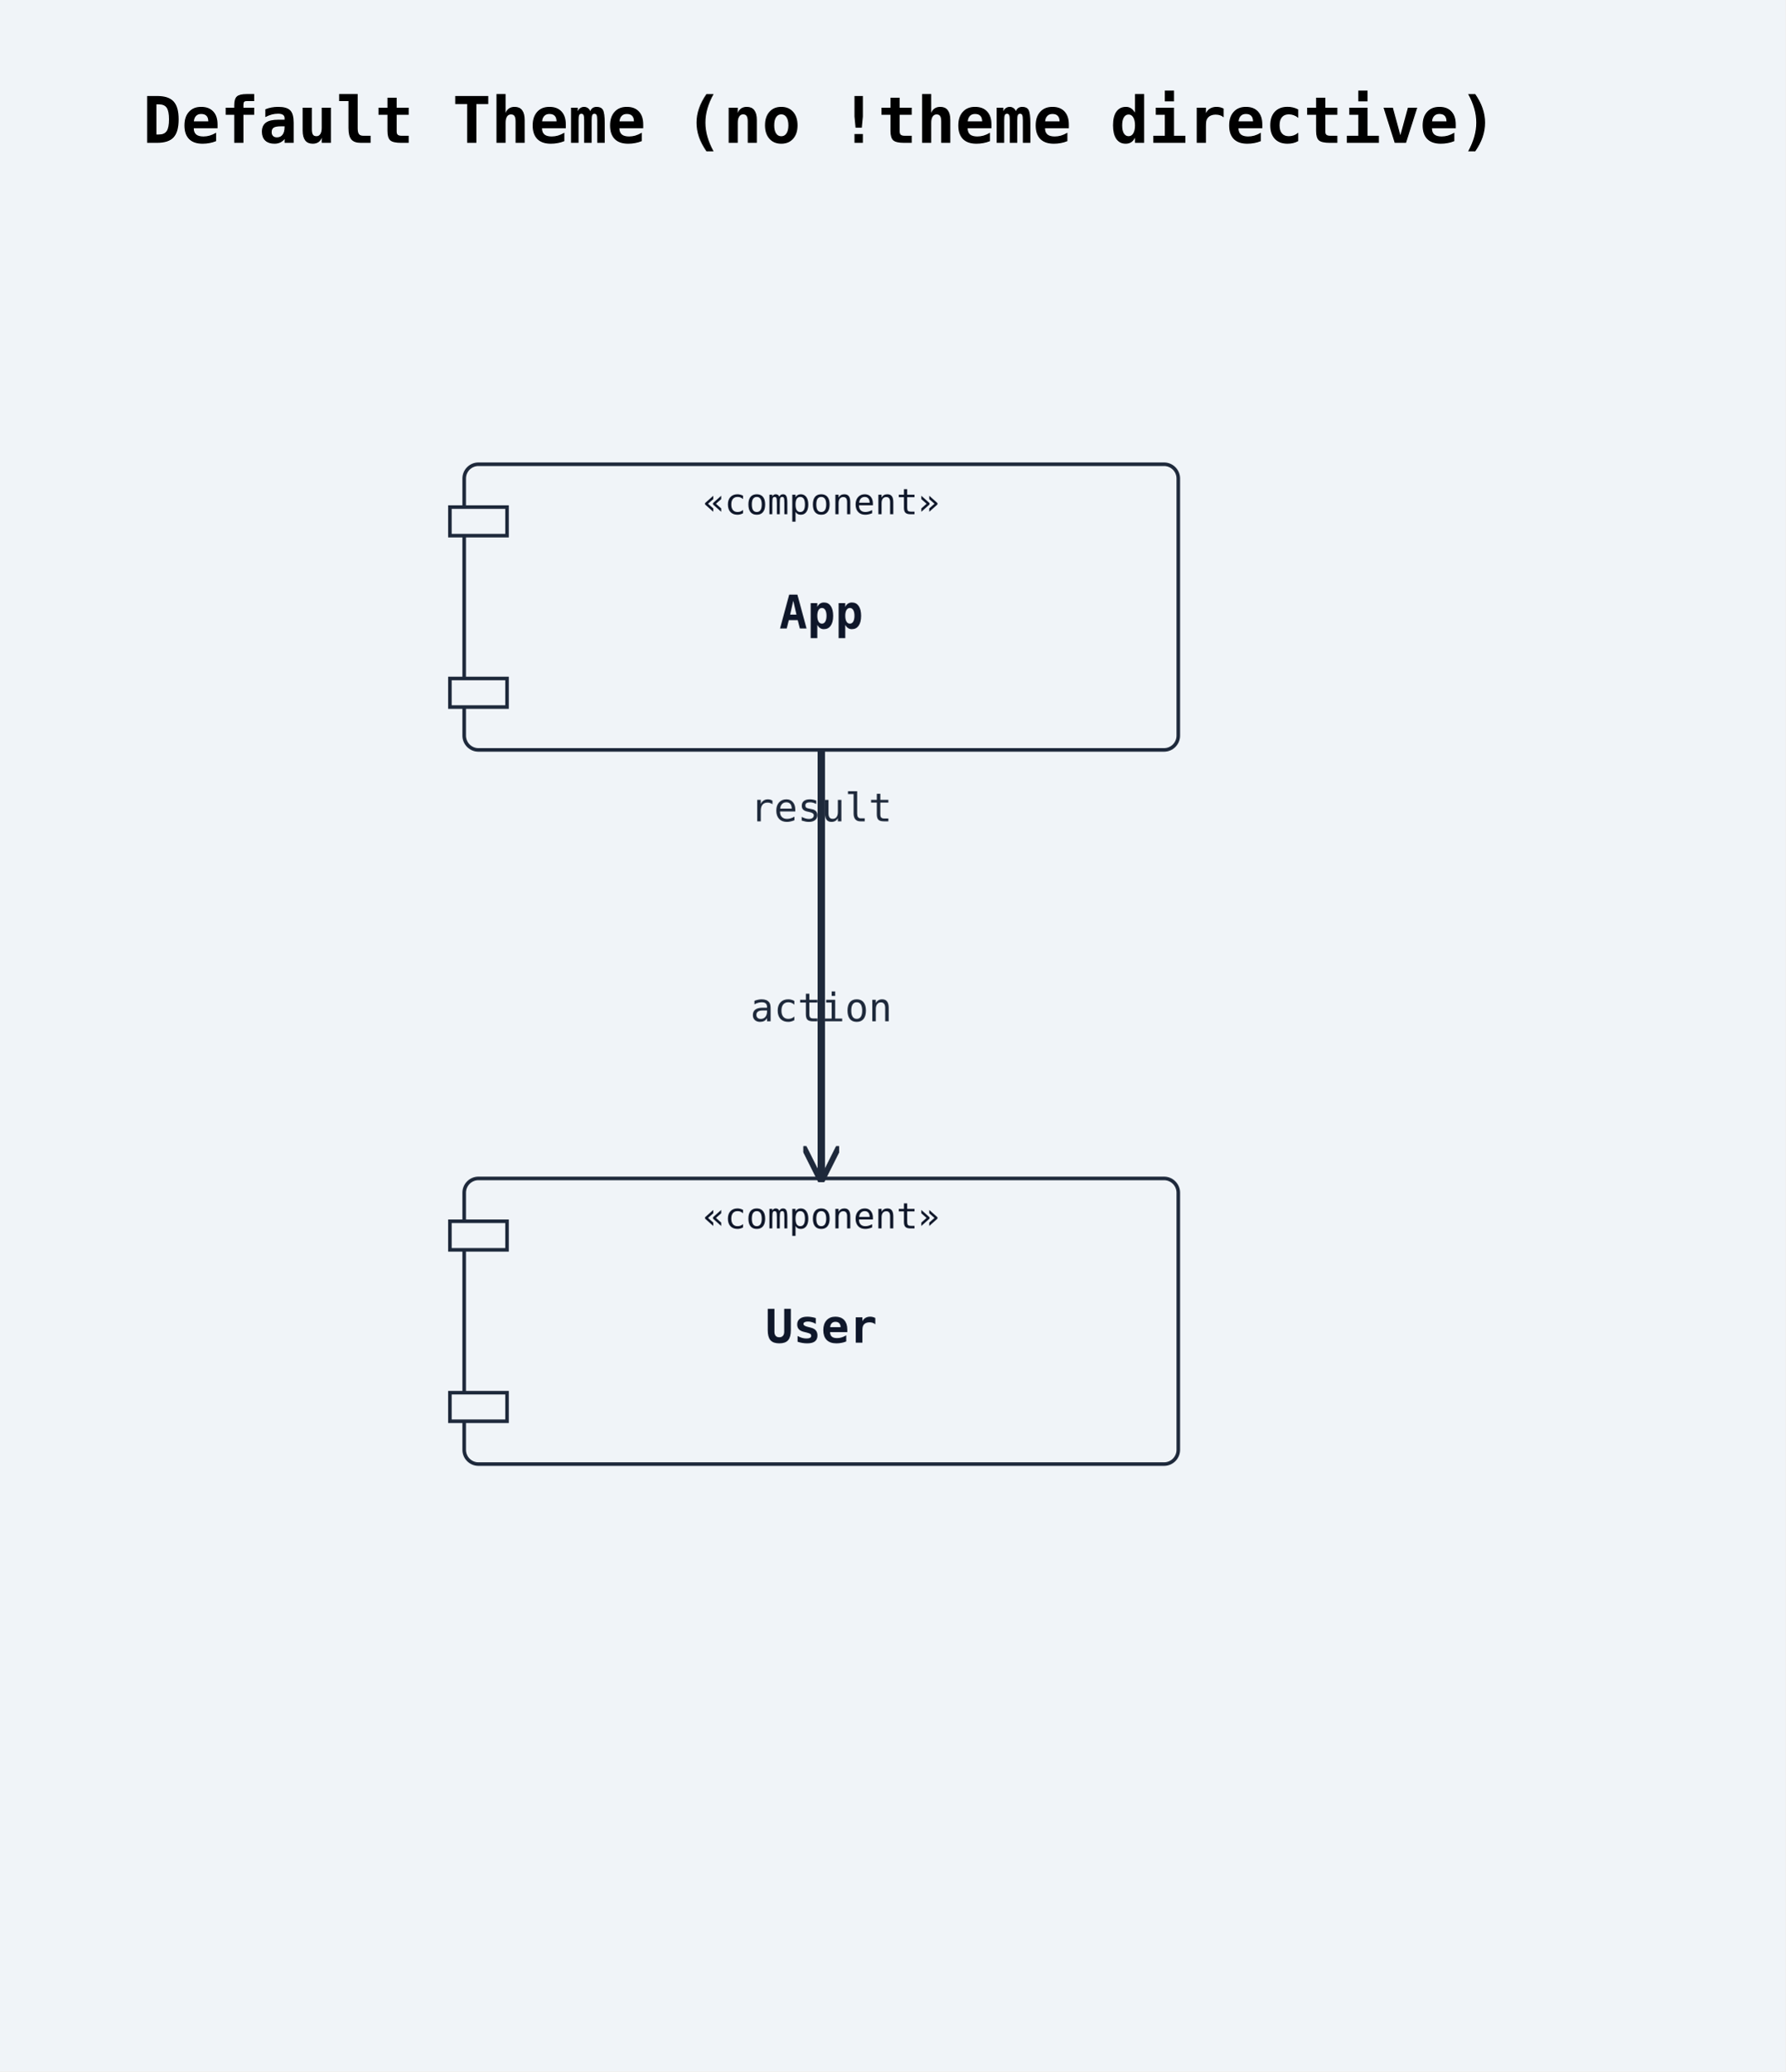
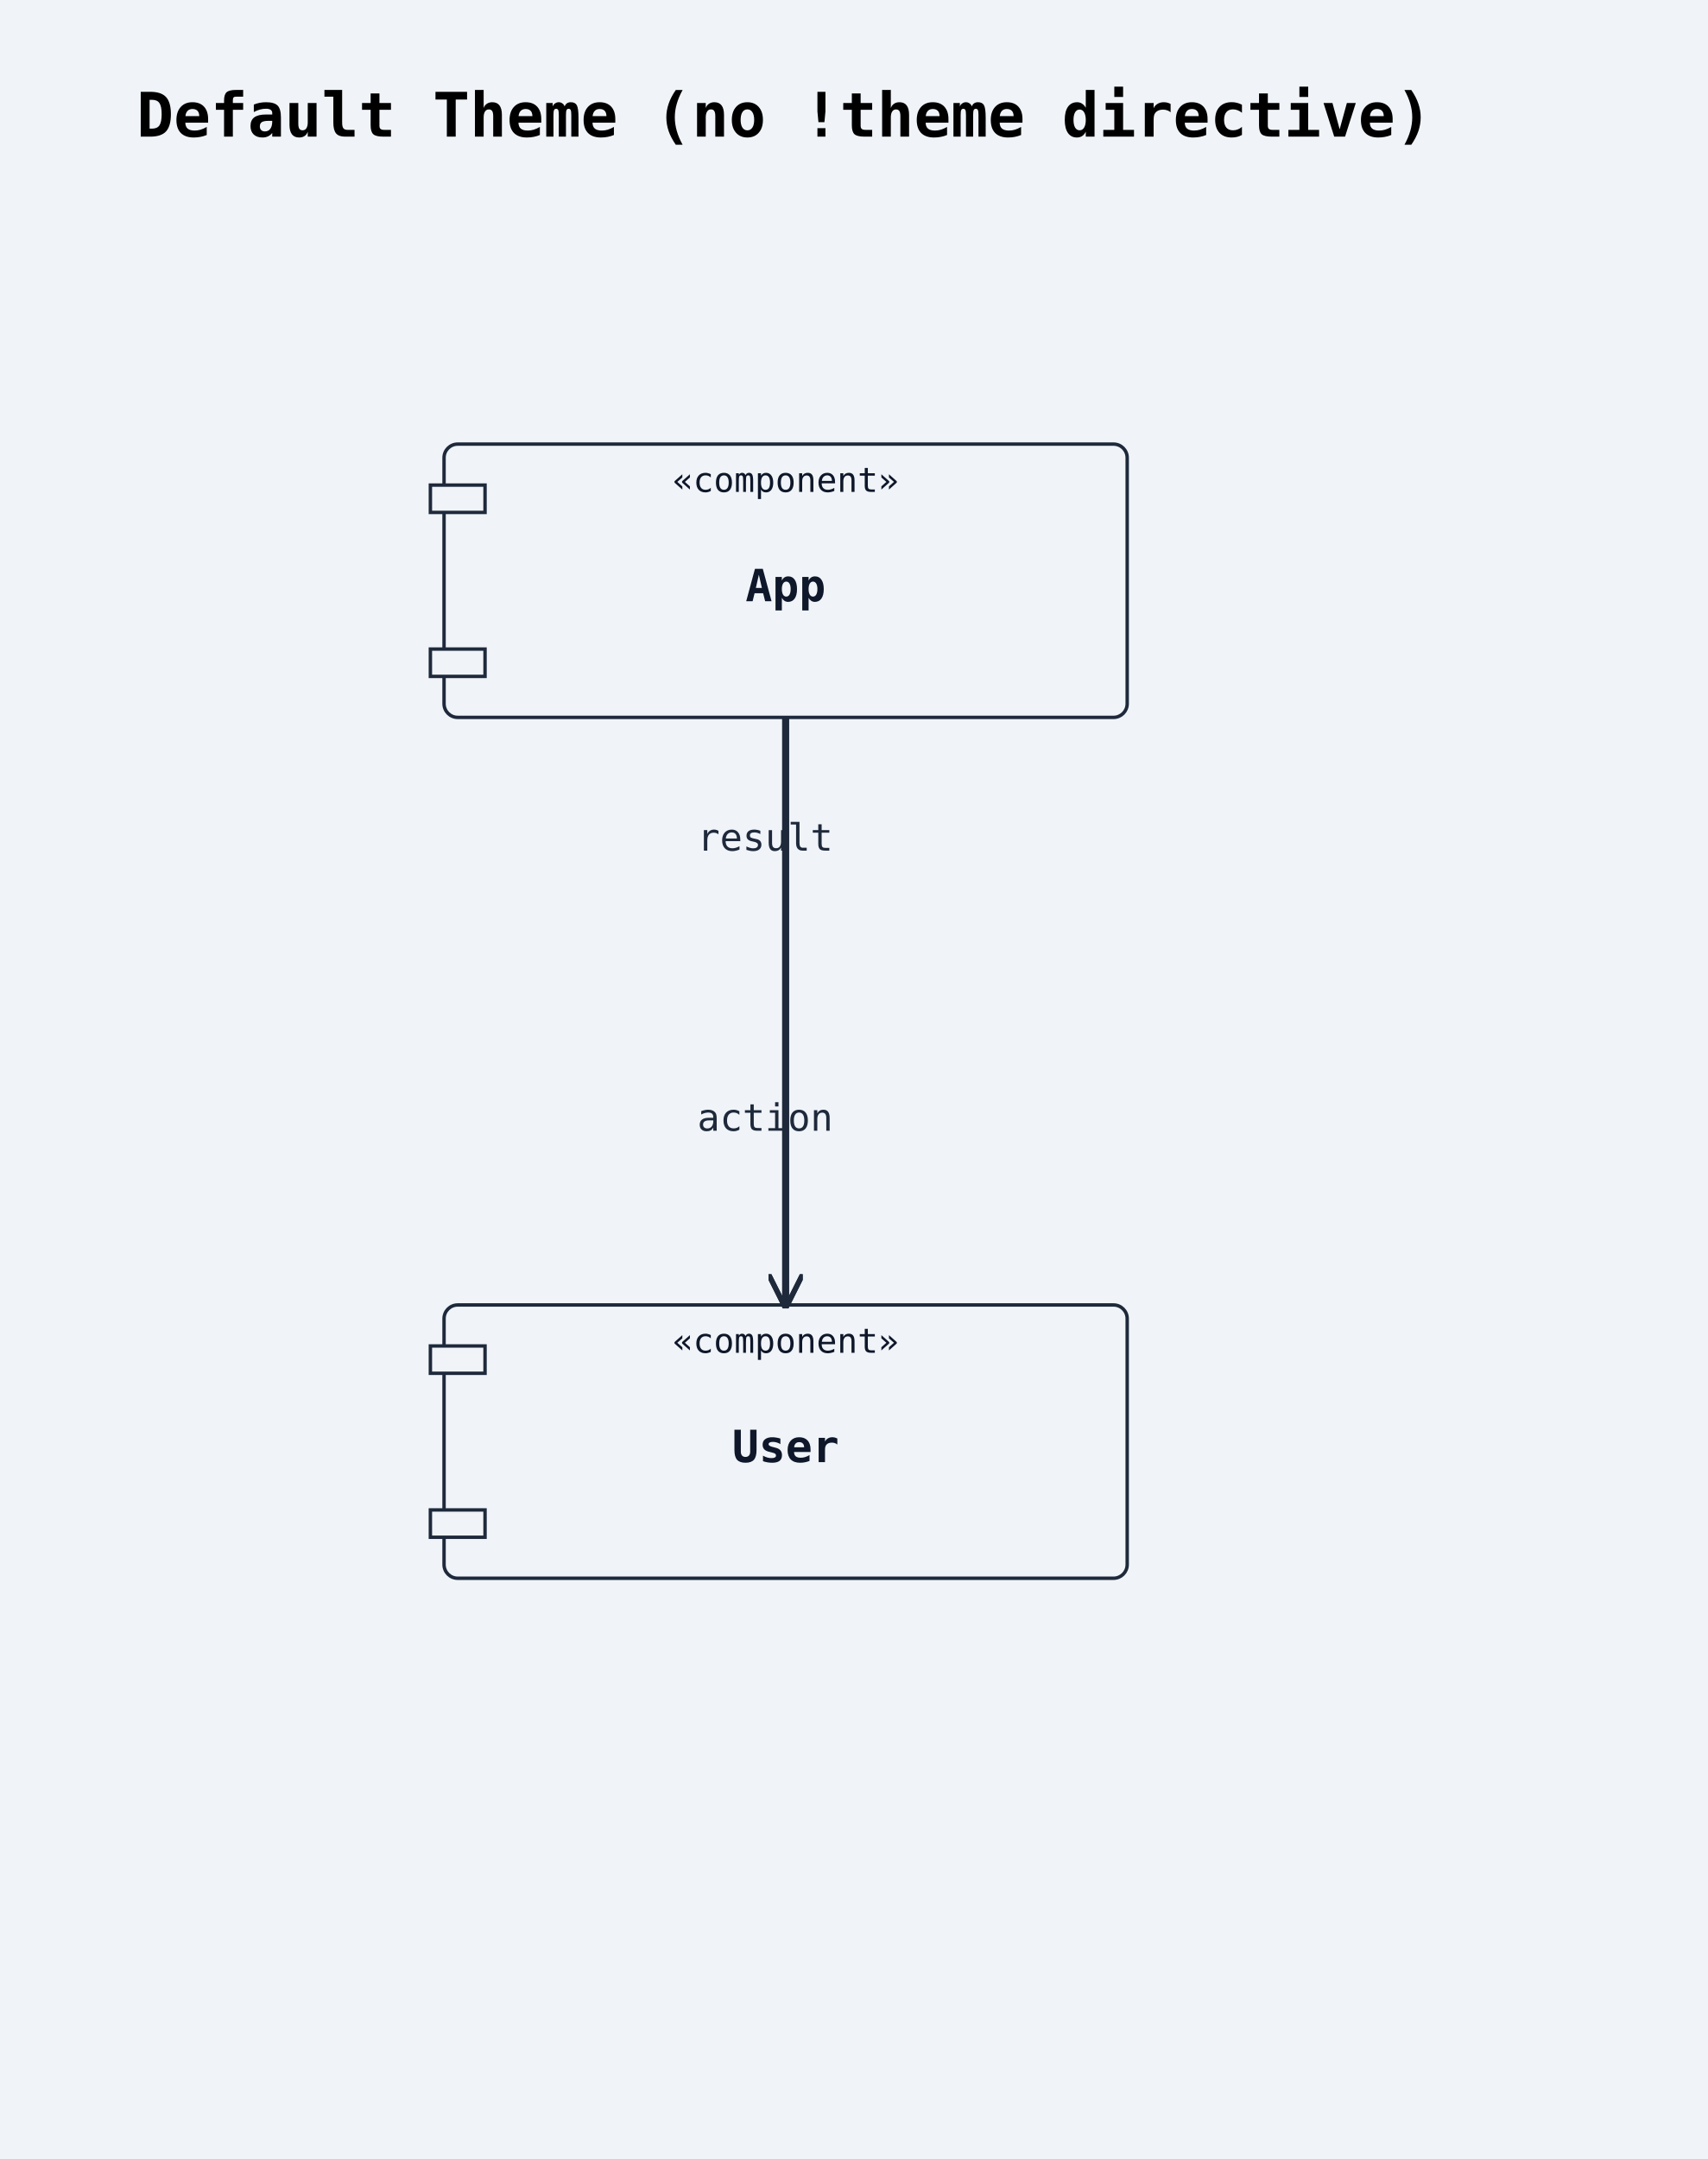
- <svg xmlns="http://www.w3.org/2000/svg" width="500" height="580" viewBox="0 0 500 580">
+ <svg xmlns="http://www.w3.org/2000/svg" width="500" height="632" viewBox="0 0 500 632">
  <rect width="100%" height="100%" fill="#f0f4f8" />
  <defs>
    <marker id="arrow-open" viewBox="0 0 10 10" refX="9" refY="5" markerWidth="10" markerHeight="10" markerUnits="userSpaceOnUse" orient="auto-start-reverse">
      <path d="M0,0 L10,5 L0,10" fill="none" stroke="#1e293b" stroke-width="1.5" />
    </marker>
    <marker id="arrow-triangle" viewBox="0 0 12 12" refX="11" refY="6" markerWidth="12" markerHeight="12" markerUnits="userSpaceOnUse" orient="auto-start-reverse">
      <polygon points="0,0 12,6 0,12" fill="#ffffff" stroke="#1e293b" stroke-width="1.5" fill-rule="nonzero" />
    </marker>
    <marker id="arrow-diamond-filled" viewBox="0 0 14 10" refX="13" refY="5" markerWidth="14" markerHeight="10" markerUnits="userSpaceOnUse" orient="auto-start-reverse">
      <path d="M0,5 L7,0 L14,5 L7,10 z" fill="#1e293b" stroke="#1e293b" stroke-width="1" />
    </marker>
    <marker id="arrow-diamond-open" viewBox="0 0 14 10" refX="13" refY="5" markerWidth="14" markerHeight="10" markerUnits="userSpaceOnUse" orient="auto-start-reverse">
      <path d="M0,5 L7,0 L14,5 L7,10 z" fill="#ffffff" stroke="#1e293b" stroke-width="1" />
    </marker>
  </defs>
  <text x="40" y="40" font-family="monospace" font-size="18" font-weight="600">Default Theme (no !theme directive)</text>
-   <rect class="uml-node uml-component" data-uml-kind="component" x="130" y="330" width="200" height="80" rx="4" ry="4" fill="#f0f4f8" stroke="#1e293b" stroke-width="1" />
-   <rect x="126" y="342" width="16" height="8" fill="#f0f4f8" stroke="#1e293b" stroke-width="1" />
-   <rect x="126" y="390" width="16" height="8" fill="#f0f4f8" stroke="#1e293b" stroke-width="1" />
-   <text x="230" y="376" text-anchor="middle" font-family="monospace" font-size="13" font-weight="600" fill="#0f172a">User</text>
-   <text x="230" y="344" text-anchor="middle" font-family="monospace" font-size="10" fill="#0f172a">«component»</text>
+   <rect class="uml-node uml-component" data-uml-kind="component" x="130" y="382" width="200" height="80" rx="4" ry="4" fill="#f0f4f8" stroke="#1e293b" stroke-width="1" />
+   <rect x="126" y="394" width="16" height="8" fill="#f0f4f8" stroke="#1e293b" stroke-width="1" />
+   <rect x="126" y="442" width="16" height="8" fill="#f0f4f8" stroke="#1e293b" stroke-width="1" />
+   <text x="230" y="428" text-anchor="middle" font-family="monospace" font-size="13" font-weight="600" fill="#0f172a">User</text>
+   <text x="230" y="396" text-anchor="middle" font-family="monospace" font-size="10" fill="#0f172a">«component»</text>
  <rect class="uml-node uml-component" data-uml-kind="component" x="130" y="130" width="200" height="80" rx="4" ry="4" fill="#f0f4f8" stroke="#1e293b" stroke-width="1" />
  <rect x="126" y="142" width="16" height="8" fill="#f0f4f8" stroke="#1e293b" stroke-width="1" />
  <rect x="126" y="190" width="16" height="8" fill="#f0f4f8" stroke="#1e293b" stroke-width="1" />
  <text x="230" y="176" text-anchor="middle" font-family="monospace" font-size="13" font-weight="600" fill="#0f172a">App</text>
  <text x="230" y="144" text-anchor="middle" font-family="monospace" font-size="10" fill="#0f172a">«component»</text>
-   <polyline class="uml-relation" data-uml-from="User" data-uml-to="App" data-uml-arrow="--&gt;" points="230,210 230,266 230,330" fill="none" stroke="#1e293b" stroke-width="2" marker-end="url(#arrow-open)" />
-   <polyline class="uml-relation" data-uml-from="App" data-uml-to="User" data-uml-arrow="--&gt;" points="230,210 230,274 230,330" fill="none" stroke="#1e293b" stroke-width="2" marker-end="url(#arrow-open)" />
-   <text x="230" y="230" text-anchor="middle" font-family="monospace" font-size="11" fill="#1e293b">result</text>
-   <text x="230" y="286" text-anchor="middle" font-family="monospace" font-size="11" fill="#1e293b">action</text>
+   <polyline class="uml-relation" data-uml-from="User" data-uml-to="App" data-uml-arrow="--&gt;" points="230,210 230,292 230,382" fill="none" stroke="#1e293b" stroke-width="2" marker-end="url(#arrow-open)" />
+   <polyline class="uml-relation" data-uml-from="App" data-uml-to="User" data-uml-arrow="--&gt;" points="230,210 230,300 230,382" fill="none" stroke="#1e293b" stroke-width="2" marker-end="url(#arrow-open)" />
+   <text x="224" y="249" text-anchor="middle" font-family="monospace" font-size="11" fill="#1e293b">result</text>
+   <text x="224" y="331" text-anchor="middle" font-family="monospace" font-size="11" fill="#1e293b">action</text>
</svg>
